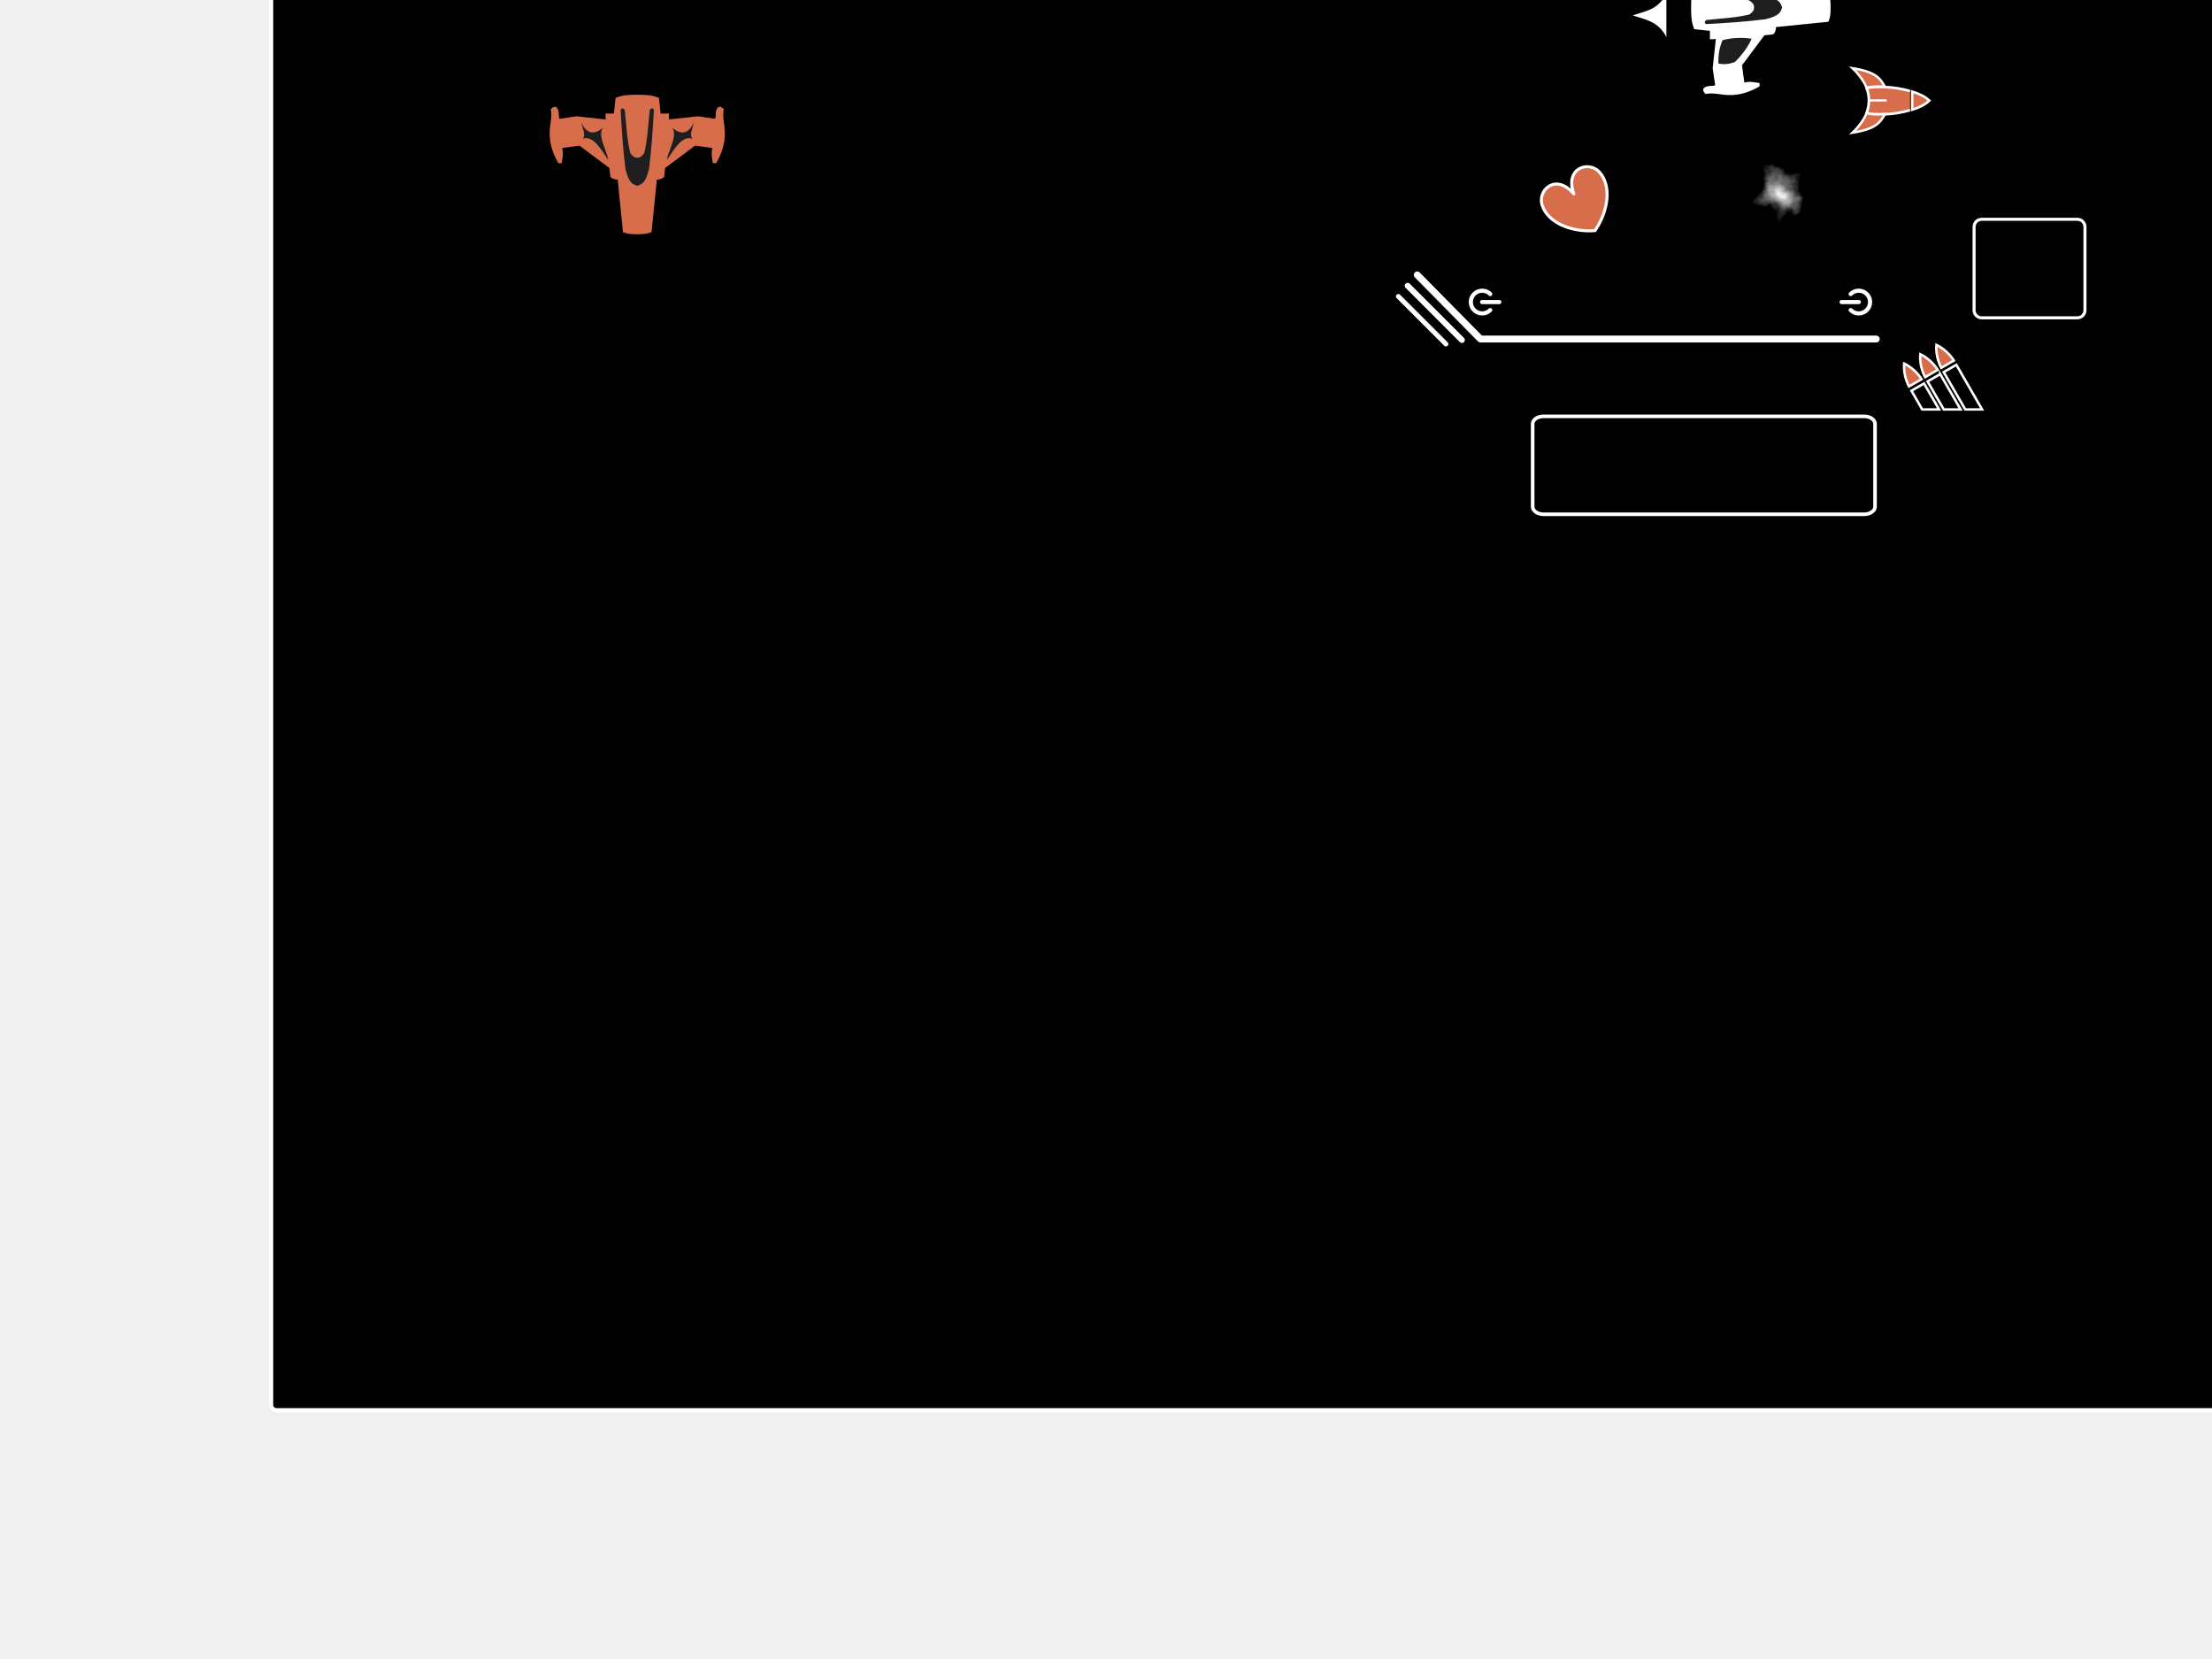
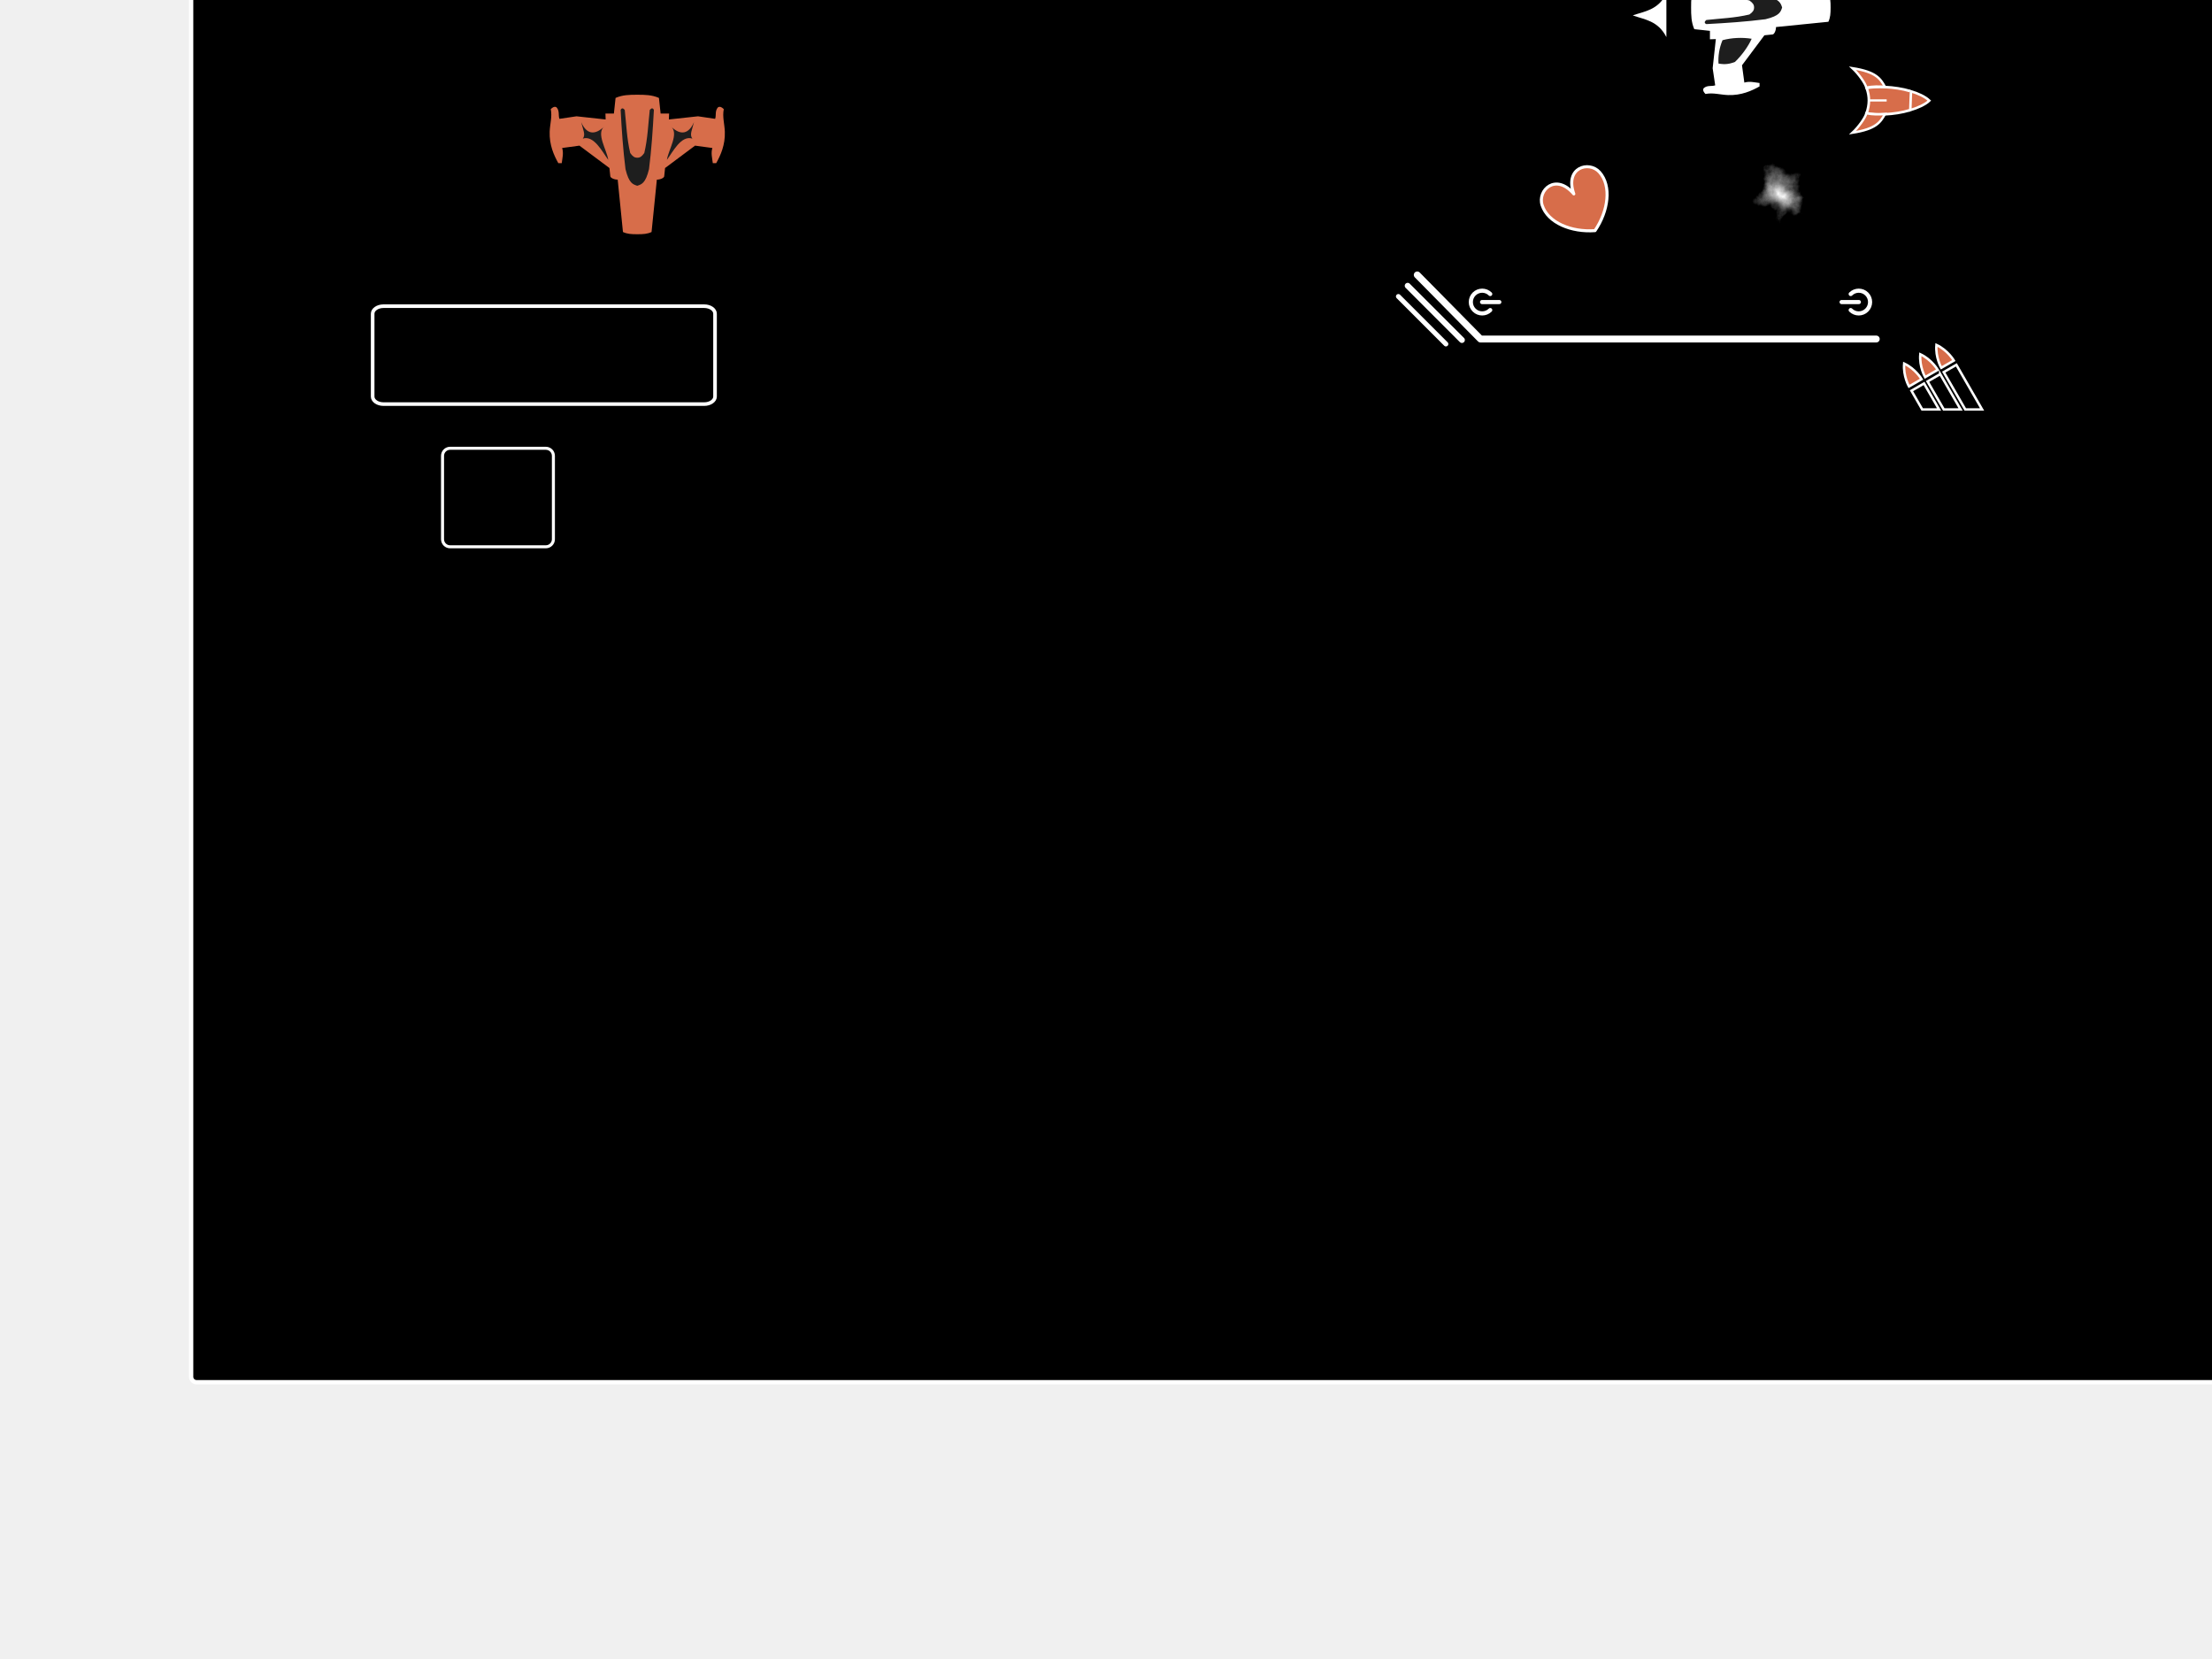
<svg xmlns="http://www.w3.org/2000/svg" xmlns:ns1="http://www.openswatchbook.org/uri/2009/osb" xmlns:xlink="http://www.w3.org/1999/xlink" width="1024px" height="768px" id="svg2985" version="1.1">
  <defs id="defs2987">
    <linearGradient id="linearGradient5661" ns1:paint="solid">
      <stop style="stop-color:#ffffff;stop-opacity:1;" offset="0" id="stop5663" />
    </linearGradient>
    <linearGradient id="linearGradient3910">
      <stop style="stop-color:#ffffff;stop-opacity:0;" offset="0" id="stop3912" />
      <stop id="stop3918" offset="0.463" style="stop-color:#ffffff;stop-opacity:1;" />
      <stop style="stop-color:#ffffff;stop-opacity:0;" offset="1" id="stop3914" />
    </linearGradient>
    <linearGradient id="linearGradient3852">
      <stop id="stop3854" offset="0" style="stop-color:#ffffff;stop-opacity:1;" />
      <stop id="stop3856" offset="1" style="stop-color:#808080;stop-opacity:1;" />
    </linearGradient>
    <linearGradient id="linearGradient3781">
      <stop style="stop-color:#ffffff;stop-opacity:1;" offset="0" id="stop3783" />
      <stop style="stop-color:#ffffff;stop-opacity:0;" offset="1" id="stop3785" />
    </linearGradient>
    <filter id="filter3765" height="1.4" y="-0.2" width="1.4" x="-0.2" color-interpolation-filters="sRGB">
      <feTurbulence id="feTurbulence3767" baseFrequency="0.05" numOctaves="5" type="fractalNoise" result="result91" />
      <feDisplacementMap id="feDisplacementMap3769" in2="result91" scale="25" result="result5" xChannelSelector="R" in="SourceGraphic" />
      <feComposite id="feComposite3771" in2="result5" in="SourceGraphic" operator="atop" />
    </filter>
    <radialGradient xlink:href="#linearGradient3781" id="radialGradient3787" cx="64.5" cy="196.5" fx="64.5" fy="196.5" r="41.3" gradientUnits="userSpaceOnUse" gradientTransform="matrix(0.2421631,-0.5563984,0.5089602,0.2215165,-51.13021,188.8597)" />
    <linearGradient id="linearGradient4279">
      <stop style="stop-color:#4a97d7;stop-opacity:1;" offset="0" id="stop4281" />
      <stop style="stop-color:#1e1e1e;stop-opacity:1;" offset="1" id="stop4283" />
    </linearGradient>
    <linearGradient id="linearGradient3814">
      <stop style="stop-color:#f4880b;stop-opacity:1;" offset="0" id="stop3816" />
      <stop style="stop-color:#ffb263;stop-opacity:1;" offset="1" id="stop3818" />
    </linearGradient>
    <linearGradient xlink:href="#linearGradient3797" id="linearGradient3873" gradientUnits="userSpaceOnUse" x1="472.181" y1="291.86" x2="472.181" y2="277.76" gradientTransform="matrix(0.9194079,0,0,1.001063,28.50064,-0.3084863)" />
    <linearGradient id="linearGradient3797">
      <stop id="stop3799" offset="0" style="stop-color:#f40b0b;stop-opacity:1;" />
      <stop id="stop3801" offset="1" style="stop-color:#ff6363;stop-opacity:1;" />
    </linearGradient>
    <linearGradient id="linearGradient4279-2">
      <stop style="stop-color:#c9c9c9;stop-opacity:1;" offset="0" id="stop4281-3" />
      <stop style="stop-color:#f2f2f2;stop-opacity:1;" offset="1" id="stop4283-1" />
    </linearGradient>
    <linearGradient id="linearGradient3814-8">
      <stop style="stop-color:#f4880b;stop-opacity:1;" offset="0" id="stop3816-8" />
      <stop style="stop-color:#ffb263;stop-opacity:1;" offset="1" id="stop3818-2" />
    </linearGradient>
    <linearGradient xlink:href="#linearGradient3797-7" id="linearGradient3873-7" gradientUnits="userSpaceOnUse" x1="472.181" y1="291.86" x2="472.181" y2="277.76" gradientTransform="matrix(0.9194079,0,0,1.001063,28.50064,-0.3084863)" />
    <linearGradient id="linearGradient3797-7">
      <stop id="stop3799-1" offset="0" style="stop-color:#f40b0b;stop-opacity:1;" />
      <stop id="stop3801-2" offset="1" style="stop-color:#ff6363;stop-opacity:1;" />
    </linearGradient>
  </defs>
  <g id="layer1">
-     <rect style="fill:#000000;fill-opacity:1;stroke:#ffffff;stroke-width:2;stroke-linecap:round;stroke-linejoin:round;stroke-miterlimit:4;stroke-opacity:1;stroke-dasharray:none" id="rect2993" width="1081" height="778" x="125.477" y="-125.143" rx="2.5" ry="2.5" />
+     <rect style="fill:#000000;fill-opacity:1;stroke:#ffffff;stroke-width:2;stroke-linecap:round;stroke-linejoin:round;stroke-miterlimit:4;stroke-opacity:1;stroke-dasharray:none" id="rect2993" width="1081" height="778" x="88.477" y="-138.143" rx="2.5" ry="2.5" />
    <path style="fill:url(#radialGradient3787);fill-opacity:1;stroke:none;filter:url(#filter3765)" id="particle" d="m 94,196.5 a 29.5,29.5 0 1 1 -59,0 29.5,29.5 0 1 1 59,0 z" transform="matrix(0.5034843,0,0,0.5034843,791.9605,-10.10729)" />
    <g id="player" transform="matrix(0,-0.7589824,0.7589824,0,738.9965,161.0677)">
      <rect ry="2.5" y="64.75" x="196.5" height="49.75" width="21.25" id="rect3836" style="fill:#1e1e1e;fill-opacity:1;stroke:none" />
      <path id="path3811" d="m 194.422,59.739 -1.025,9.541 -5.146,0 0.114,3.598 -17.76,-1.935 -10.429,1.548 c -0.81,-2.256 0.269,-4.856 -1.822,-7.081 -1.307,-0.647 -2.394,0.127 -3.461,1.161 0.957,4.594 -0.491,9.024 -0.66,13.776 -0.286,8.026 2.562,14.359 5.283,19.195 l 2.072,0 c 0.384,-3.091 1.229,-6.176 0.25,-9.267 l 10.565,-1.435 18.284,13.662 0.524,5.032 c 0.097,0.945 2.295,2.049 4.508,2.049 l 3.211,31.946 c 2.622,1.204 5.022,1.351 8.721,1.351 3.699,0 6.099,-0.146 8.721,-1.351 l 3.233,-31.946 c 2.213,0 4.389,-1.104 4.486,-2.049 l 0.524,-5.032 18.284,-13.662 10.565,1.435 c -0.979,3.091 -0.111,6.176 0.273,9.267 l 2.049,0 c 2.721,-4.836 5.569,-11.169 5.283,-19.195 -0.169,-4.752 -1.595,-9.182 -0.638,-13.776 -1.067,-1.034 -2.177,-1.808 -3.484,-1.161 -2.091,2.225 -0.989,4.825 -1.799,7.081 l -10.429,-1.548 -17.783,1.935 0.137,-3.598 -5.169,0 -1.025,-9.541 c -4.263,-1.878 -8.534,-1.943 -13.229,-1.943 -4.696,0 -8.966,0.065 -13.229,1.943 z m 4.235,6.376 c 0.422,0.028 0.869,0.368 1.366,0.956 0.973,8.779 1.245,17.515 3.347,26.276 1.458,2.04 2.513,2.855 4.284,2.857 1.771,0.002 2.815,-0.81 4.277,-2.857 2.102,-8.761 2.374,-17.497 3.347,-26.276 0.994,-1.176 1.854,-1.396 2.505,0 -0.642,12.229 -1.466,24.349 -2.96,36.067 -2.119,8.847 -4.655,9.329 -7.173,10.178 -2.518,-0.85 -5.054,-1.331 -7.173,-10.178 -1.494,-11.718 -2.318,-23.838 -2.96,-36.067 0.326,-0.698 0.716,-0.984 1.138,-0.956 z" style="fill:#ffffff;fill-opacity:1;stroke:none" />
      <path id="path3862" d="m 226.667,94.733 c 4.784,-2.115 10.278,-6.155 14.133,-10.182 1.27,-3.317 1.706,-5.931 1,-10.039 -4.35,-0.312 -9.42,0.406 -14.258,2.438 -1.491,5.565 -1.813,11.892 -0.875,17.783 z" style="fill:#1e1e1e;fill-opacity:1;stroke:none" />
      <path style="fill:#1e1e1e;fill-opacity:1;stroke:none" d="m 188.576,94.733 c -4.784,-2.115 -10.278,-6.155 -14.133,-10.182 -1.27,-3.317 -1.706,-5.931 -1,-10.039 4.35,-0.312 9.42,0.406 14.258,2.438 1.491,5.565 1.813,11.892 0.875,17.783 z" id="path3864" />
    </g>
    <g transform="matrix(0.7589824,0,0,0.7589824,137.4019,-0.0077979)" id="enemy">
      <rect style="fill:#1e1e1e;fill-opacity:1;stroke:none" id="rect3884" width="21.25" height="49.75" x="196.5" y="64.75" ry="2.5" />
      <path style="fill:#d76d4a;fill-opacity:1;stroke:none" d="m 194.422,59.739 -1.025,9.541 -5.146,0 0.114,3.598 -17.76,-1.935 -10.429,1.548 c -0.81,-2.256 0.269,-4.856 -1.822,-7.081 -1.307,-0.647 -2.394,0.127 -3.461,1.161 0.957,4.594 -0.491,9.024 -0.66,13.776 -0.286,8.026 2.562,14.359 5.283,19.195 l 2.072,0 c 0.384,-3.091 1.229,-6.176 0.25,-9.267 l 10.565,-1.435 18.284,13.662 0.524,5.032 c 0.097,0.945 2.295,2.049 4.508,2.049 l 3.211,31.946 c 2.622,1.204 5.022,1.351 8.721,1.351 3.699,0 6.099,-0.146 8.721,-1.351 l 3.233,-31.946 c 2.213,0 4.389,-1.104 4.486,-2.049 l 0.524,-5.032 18.284,-13.662 10.565,1.435 c -0.979,3.091 -0.111,6.176 0.273,9.267 l 2.049,0 c 2.721,-4.836 5.569,-11.169 5.283,-19.195 -0.169,-4.752 -1.595,-9.182 -0.638,-13.776 -1.067,-1.034 -2.177,-1.808 -3.484,-1.161 -2.091,2.225 -0.989,4.825 -1.799,7.081 l -10.429,-1.548 -17.783,1.935 0.137,-3.598 -5.169,0 -1.025,-9.541 c -4.263,-1.878 -8.534,-1.943 -13.229,-1.943 -4.696,0 -8.966,0.065 -13.229,1.943 z m 4.235,6.376 c 0.422,0.028 0.869,0.368 1.366,0.956 0.973,8.779 1.245,17.515 3.347,26.276 1.458,2.04 2.513,2.855 4.284,2.857 1.771,0.002 2.815,-0.81 4.277,-2.857 2.102,-8.761 2.374,-17.497 3.347,-26.276 0.994,-1.176 1.854,-1.396 2.505,0 -0.642,12.229 -1.466,24.349 -2.96,36.067 -2.119,8.847 -4.655,9.329 -7.173,10.178 -2.518,-0.85 -5.054,-1.331 -7.173,-10.178 -1.494,-11.718 -2.318,-23.838 -2.96,-36.067 0.326,-0.698 0.716,-0.984 1.138,-0.956 z" id="path3886" />
      <path id="path3890" d="m 189.973,97.528 c -3.536,-4.735 -8.69,-15.22 -15.531,-12.977 1.855,-2.366 0.149,-5.366 -1,-10.039 3.1,7.086 8.036,8.59 14.258,2.438 -5.465,4.271 1.374,14.345 2.272,20.578 z" style="fill:#1e1e1e;fill-opacity:1;stroke:none" />
      <path style="fill:#1e1e1e;fill-opacity:1;stroke:none" d="m 225.732,97.528 c 3.536,-4.735 8.69,-15.22 15.531,-12.977 -1.855,-2.366 -0.149,-5.366 1,-10.039 -3.1,7.086 -8.036,8.59 -14.258,2.438 5.465,4.271 -1.374,14.345 -2.272,20.578 z" id="path3892" />
    </g>
    <path id="flame" d="m 771.424,-2.926 c -3.979,7.659 -9.96,8.084 -15.573,10.049 5.616,2.037 11.622,2.404 15.573,10.049 z" style="fill:#ffffff;fill-opacity:1;stroke:none" />
    <g id="btn" style="stroke:#ffffff;stroke-opacity:1" transform="translate(29.54773,6.694913)">
      <path id="path3970" d="m 626.542,120.573 29.265,29.675 183.221,0" style="fill:none;stroke:#ffffff;stroke-width:3.193;stroke-linecap:round;stroke-linejoin:round;stroke-miterlimit:4;stroke-opacity:1;stroke-dasharray:none" />
      <path id="path4013" d="m 622.103,125.596 25.116,25.116" style="fill:none;stroke:#ffffff;stroke-width:2.714;stroke-linecap:round;stroke-linejoin:round;stroke-miterlimit:4;stroke-opacity:1;stroke-dasharray:none" />
      <path id="path4017" d="m 617.793,130.538 22.023,22.023" style="fill:none;stroke:#ffffff;stroke-width:2.235;stroke-linecap:round;stroke-linejoin:miter;stroke-miterlimit:4;stroke-opacity:1;stroke-dasharray:none" />
      <path transform="matrix(0.9921756,0,0,0.9921756,19.2229,-3.754833)" d="m 646.156,141.718 c -2.071,2.071 -5.429,2.071 -7.5,1e-5 -2.071,-2.071 -2.071,-5.429 0,-7.5 2.071,-2.071 5.429,-2.071 7.5,-1e-5" id="path5395" style="fill:none;stroke:#ffffff;stroke-width:1.931;stroke-linecap:round;stroke-linejoin:round;stroke-miterlimit:4;stroke-opacity:1;stroke-dasharray:none" />
      <path id="path5399" d="m 656.543,133.134 7.984,0" style="fill:none;stroke:#ffffff;stroke-width:1.916;stroke-linecap:round;stroke-linejoin:miter;stroke-miterlimit:4;stroke-opacity:1;stroke-dasharray:none" />
      <path style="fill:none;stroke:#ffffff;stroke-width:1.931;stroke-linecap:round;stroke-linejoin:round;stroke-miterlimit:4;stroke-opacity:1;stroke-dasharray:none" id="path5401" d="m 646.156,141.718 c -2.071,2.071 -5.429,2.071 -7.5,1e-5 -2.071,-2.071 -2.071,-5.429 0,-7.5 2.071,-2.071 5.429,-2.071 7.5,-1e-5" transform="matrix(-0.9921756,0,0,0.9921756,1468.29,-3.754833)" />
      <path style="fill:none;stroke:#ffffff;stroke-width:1.916;stroke-linecap:round;stroke-linejoin:miter;stroke-miterlimit:4;stroke-opacity:1;stroke-dasharray:none" d="m 830.97,133.134 -7.984,0" id="path5403" />
    </g>
    <path id="health" style="fill:#d76d4a;fill-opacity:1;stroke:#ffffff;stroke-width:1.403;stroke-linecap:round;stroke-linejoin:round;stroke-miterlimit:4;stroke-opacity:1;stroke-dasharray:none" d="m 740.449,79.704 c -4.869,-5.445 -16.227,-2.129 -11.883,10.063 -8.387,-9.858 -16.938,-1.68 -14.657,5.26 2.672,8.129 13.564,12.556 24.47,11.737 6.162,-9.035 7.775,-20.681 2.07,-27.06 z" />
    <g id="bullets" transform="matrix(0.6684759,0,0,0.6684759,523.3731,17.56488)">
      <path id="rect3822" d="m 535.739,225.512 c 7.815,3.618 12.05,10.802 12.05,10.802 l -8.72,5.035 c 0,0 -4.12,-7.25 -3.33,-15.837 z" style="fill:#d76d4a;fill-opacity:1;stroke:#ffffff;stroke-width:1.701;stroke-miterlimit:4;stroke-opacity:1;stroke-dasharray:none" />
      <path style="fill:#d76d4a;fill-opacity:1;stroke:#ffffff;stroke-width:1.701;stroke-miterlimit:4;stroke-opacity:1;stroke-dasharray:none" d="m 546.915,219.06 c 7.815,3.618 12.05,10.802 12.05,10.802 l -8.72,5.035 c 0,0 -4.12,-7.25 -3.33,-15.837 z" id="path3838" />
      <path id="path3842" d="m 558.091,212.608 c 7.815,3.618 12.05,10.802 12.05,10.802 l -8.72,5.035 c 0,0 -4.12,-7.25 -3.33,-15.837 z" style="fill:#d76d4a;fill-opacity:1;stroke:#ffffff;stroke-width:1.701;stroke-miterlimit:4;stroke-opacity:1;stroke-dasharray:none" />
      <path id="path3844" d="m 571.875,226.375 -8.75,5.031 14.938,25.875 11.625,0 L 571.875,226.375 z m -11.188,6.438 -8.75,5.062 11.219,19.406 11.656,0 -14.125,-24.469 z m -11.188,6.469 -8.719,5.031 7.469,12.969 11.656,0 -10.406,-18 z" style="fill:none;stroke:#ffffff;stroke-width:1.701;stroke-linecap:square;stroke-linejoin:miter;stroke-miterlimit:4;stroke-opacity:1;stroke-dashoffset:0" />
    </g>
-     <rect style="fill:none;stroke:#ffffff;stroke-width:1.403;stroke-linecap:square;stroke-linejoin:miter;stroke-miterlimit:4;stroke-opacity:1;stroke-dasharray:none;stroke-dashoffset:0" id="frame_rect" width="51.324" height="45.603" x="913.862" y="101.521" rx="3.508" ry="3.488" />
-     <rect ry="3.487" rx="5.01" y="192.741" x="709.515" height="45.328" width="158.494" id="frame_long" style="fill:none;stroke:#ffffff;stroke-width:1.672;stroke-linecap:square;stroke-linejoin:miter;stroke-miterlimit:4;stroke-opacity:1;stroke-dasharray:none;stroke-dashoffset:0" />
+     <rect style="fill:none;stroke:#ffffff;stroke-width:1.403;stroke-linecap:square;stroke-linejoin:miter;stroke-miterlimit:4;stroke-opacity:1;stroke-dasharray:none;stroke-dashoffset:0" id="frame_rect" width="51.324" height="45.603" x="204.862" y="207.521" rx="3.508" ry="3.488" />
+     <rect ry="3.487" rx="5.01" y="141.741" x="172.515" height="45.328" width="158.494" id="frame_long" style="fill:none;stroke:#ffffff;stroke-width:1.672;stroke-linecap:square;stroke-linejoin:miter;stroke-miterlimit:4;stroke-opacity:1;stroke-dasharray:none;stroke-dashoffset:0" />
    <g id="rocket" transform="matrix(0,1.205534,-1.205534,0,999.1084,-844.0897)">
-       <path id="path3880" d="m 735.342,94.477 c 0.781,-2.6 1.909,-4.948 3.475,-6.58 l 0,0 c 1.568,1.615 2.712,3.976 3.512,6.592 z" style="fill:#d76d4a;fill-opacity:1;stroke:#ffffff;stroke-width:0.952;stroke-linecap:square;stroke-linejoin:miter;stroke-miterlimit:4;stroke-opacity:1;stroke-dasharray:none;stroke-dashoffset:0" />
+       <path id="rect3872" d="m 742.482,95.304 c 1.883,6.162 1.945,13.666 1.129,16.677 -3.211,-1.13 -6.423,-1.203 -9.634,0 -0.683,-3.341 -0.644,-10.659 1.168,-16.69" style="fill:#d76d4a;fill-opacity:1;stroke:#ffffff;stroke-width:1;stroke-linecap:butt;stroke-linejoin:round;stroke-miterlimit:4;stroke-opacity:1;stroke-dasharray:none;stroke-dashoffset:0" />
+       <path id="path3880" d="m 735.232,94.954 c 0.781,-2.6 2.019,-5.425 3.585,-7.057 l 0,0 c 1.568,1.615 2.859,4.691 3.658,7.307 z" style="fill:#d76d4a;fill-opacity:1;stroke:#ffffff;stroke-width:0.952;stroke-linecap:square;stroke-linejoin:miter;stroke-miterlimit:4;stroke-opacity:1;stroke-dasharray:none;stroke-dashoffset:0" />
      <path id="path3875" d="m 733.525,104.941 c -0.165,2.375 -0.201,4.749 0.295,7.124 -1.815,0.506 -5.322,3.027 -7.449,5.306 1.429,-9.11 4.047,-10.67 7.154,-12.43 z" style="fill:#d76d4a;fill-opacity:1;stroke:#ffffff;stroke-width:0.918;stroke-opacity:1" />
-       <path id="rect3872" d="m 742.482,95.304 c 1.883,6.162 1.945,13.666 1.129,16.677 -3.211,-1.13 -6.423,-1.203 -9.634,0 -0.683,-3.341 -0.644,-10.659 1.168,-16.69" style="fill:#d76d4a;fill-opacity:1;stroke:#ffffff;stroke-width:1;stroke-linecap:butt;stroke-linejoin:round;stroke-miterlimit:4;stroke-opacity:1;stroke-dasharray:none;stroke-dashoffset:0" />
      <path style="fill:#d76d4a;fill-opacity:1;stroke:#ffffff;stroke-width:0.918;stroke-opacity:1" d="m 743.978,104.941 c 0.165,2.375 0.201,4.749 -0.295,7.124 1.815,0.506 5.322,3.027 7.449,5.306 -1.429,-9.11 -4.047,-10.67 -7.154,-12.43 z" id="path3882" />
      <path style="fill:none;stroke:#ffffff;stroke-width:1px;stroke-linecap:butt;stroke-linejoin:miter;stroke-opacity:1" d="m 741.375,109.5 0,-8" id="path3891" transform="matrix(0.8295079,0,0,0.8295079,123.7622,20.08899)" />
    </g>
+     <path style="fill:none;stroke:#ffffff;stroke-width:3;stroke-linecap:square;stroke-linejoin:miter;stroke-miterlimit:4;stroke-opacity:1;stroke-dasharray:none;stroke-dashoffset:0" d="m 724.192,-18.393 0,-17.345 c 0,-1.735 0.703,-3.301 1.841,-4.433 1.139,-1.132 2.714,-1.831 4.459,-1.831 l 19.895,0" id="selection" />
  </g>
</svg>
